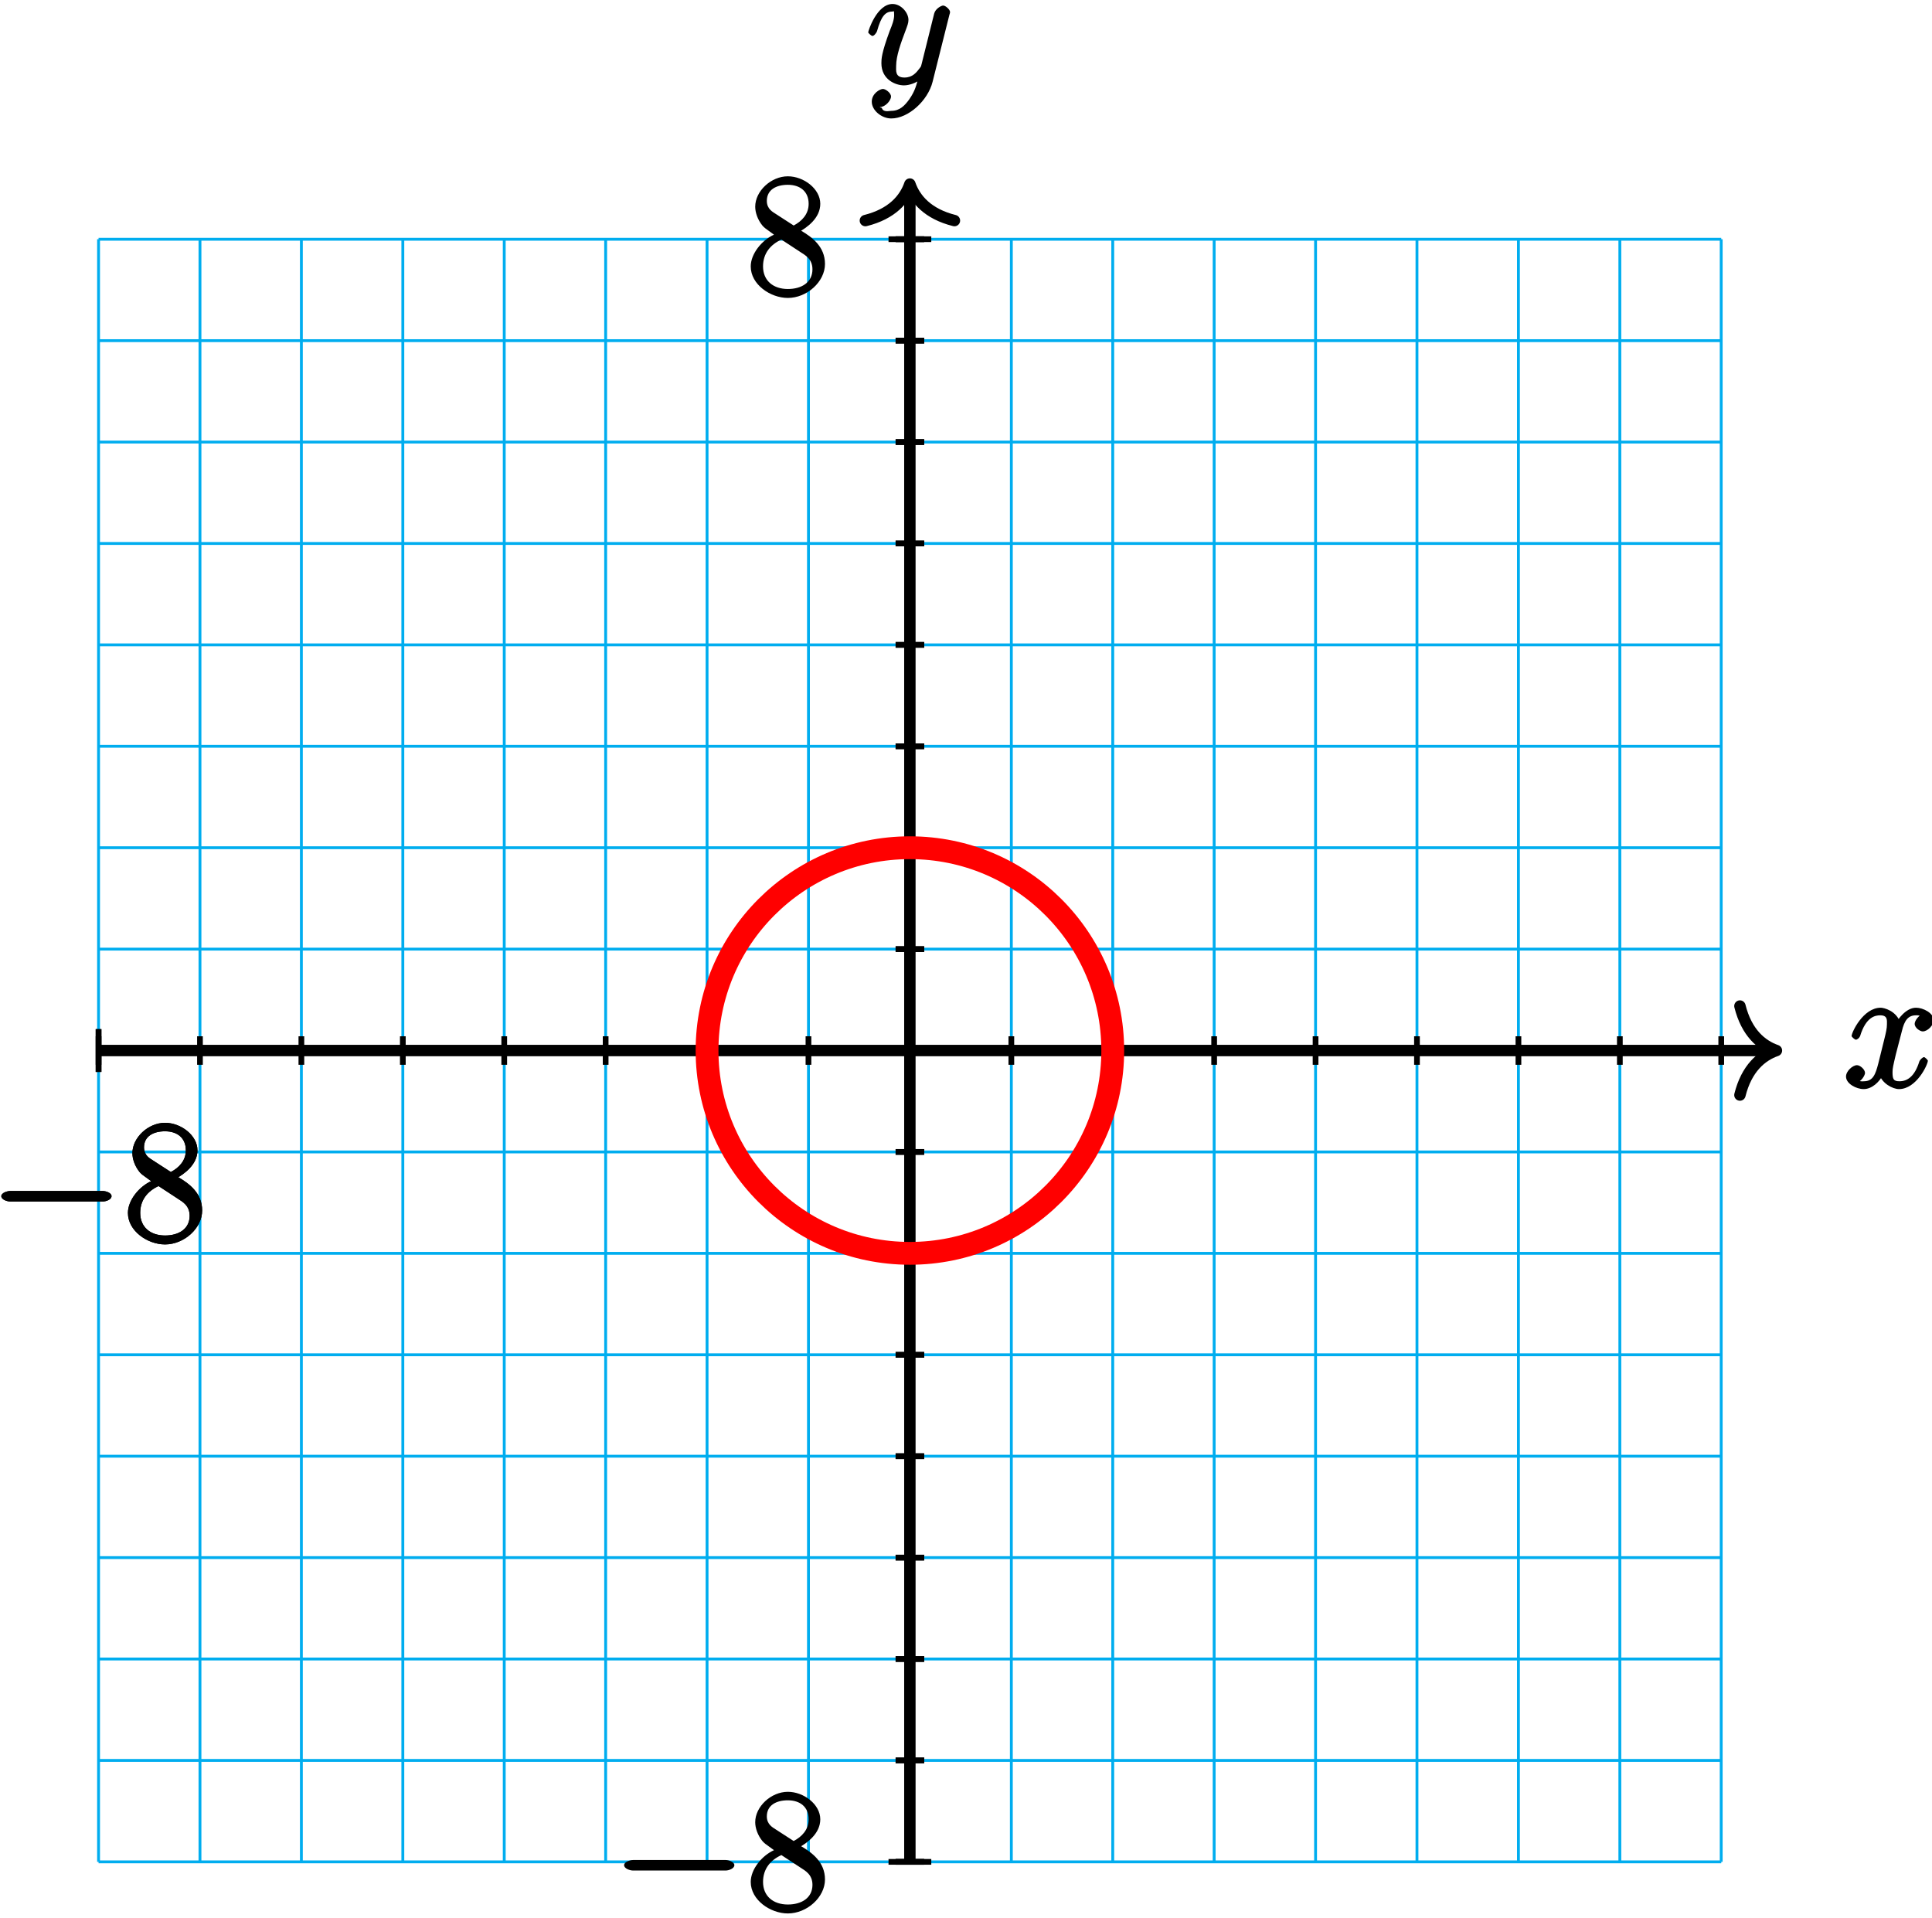
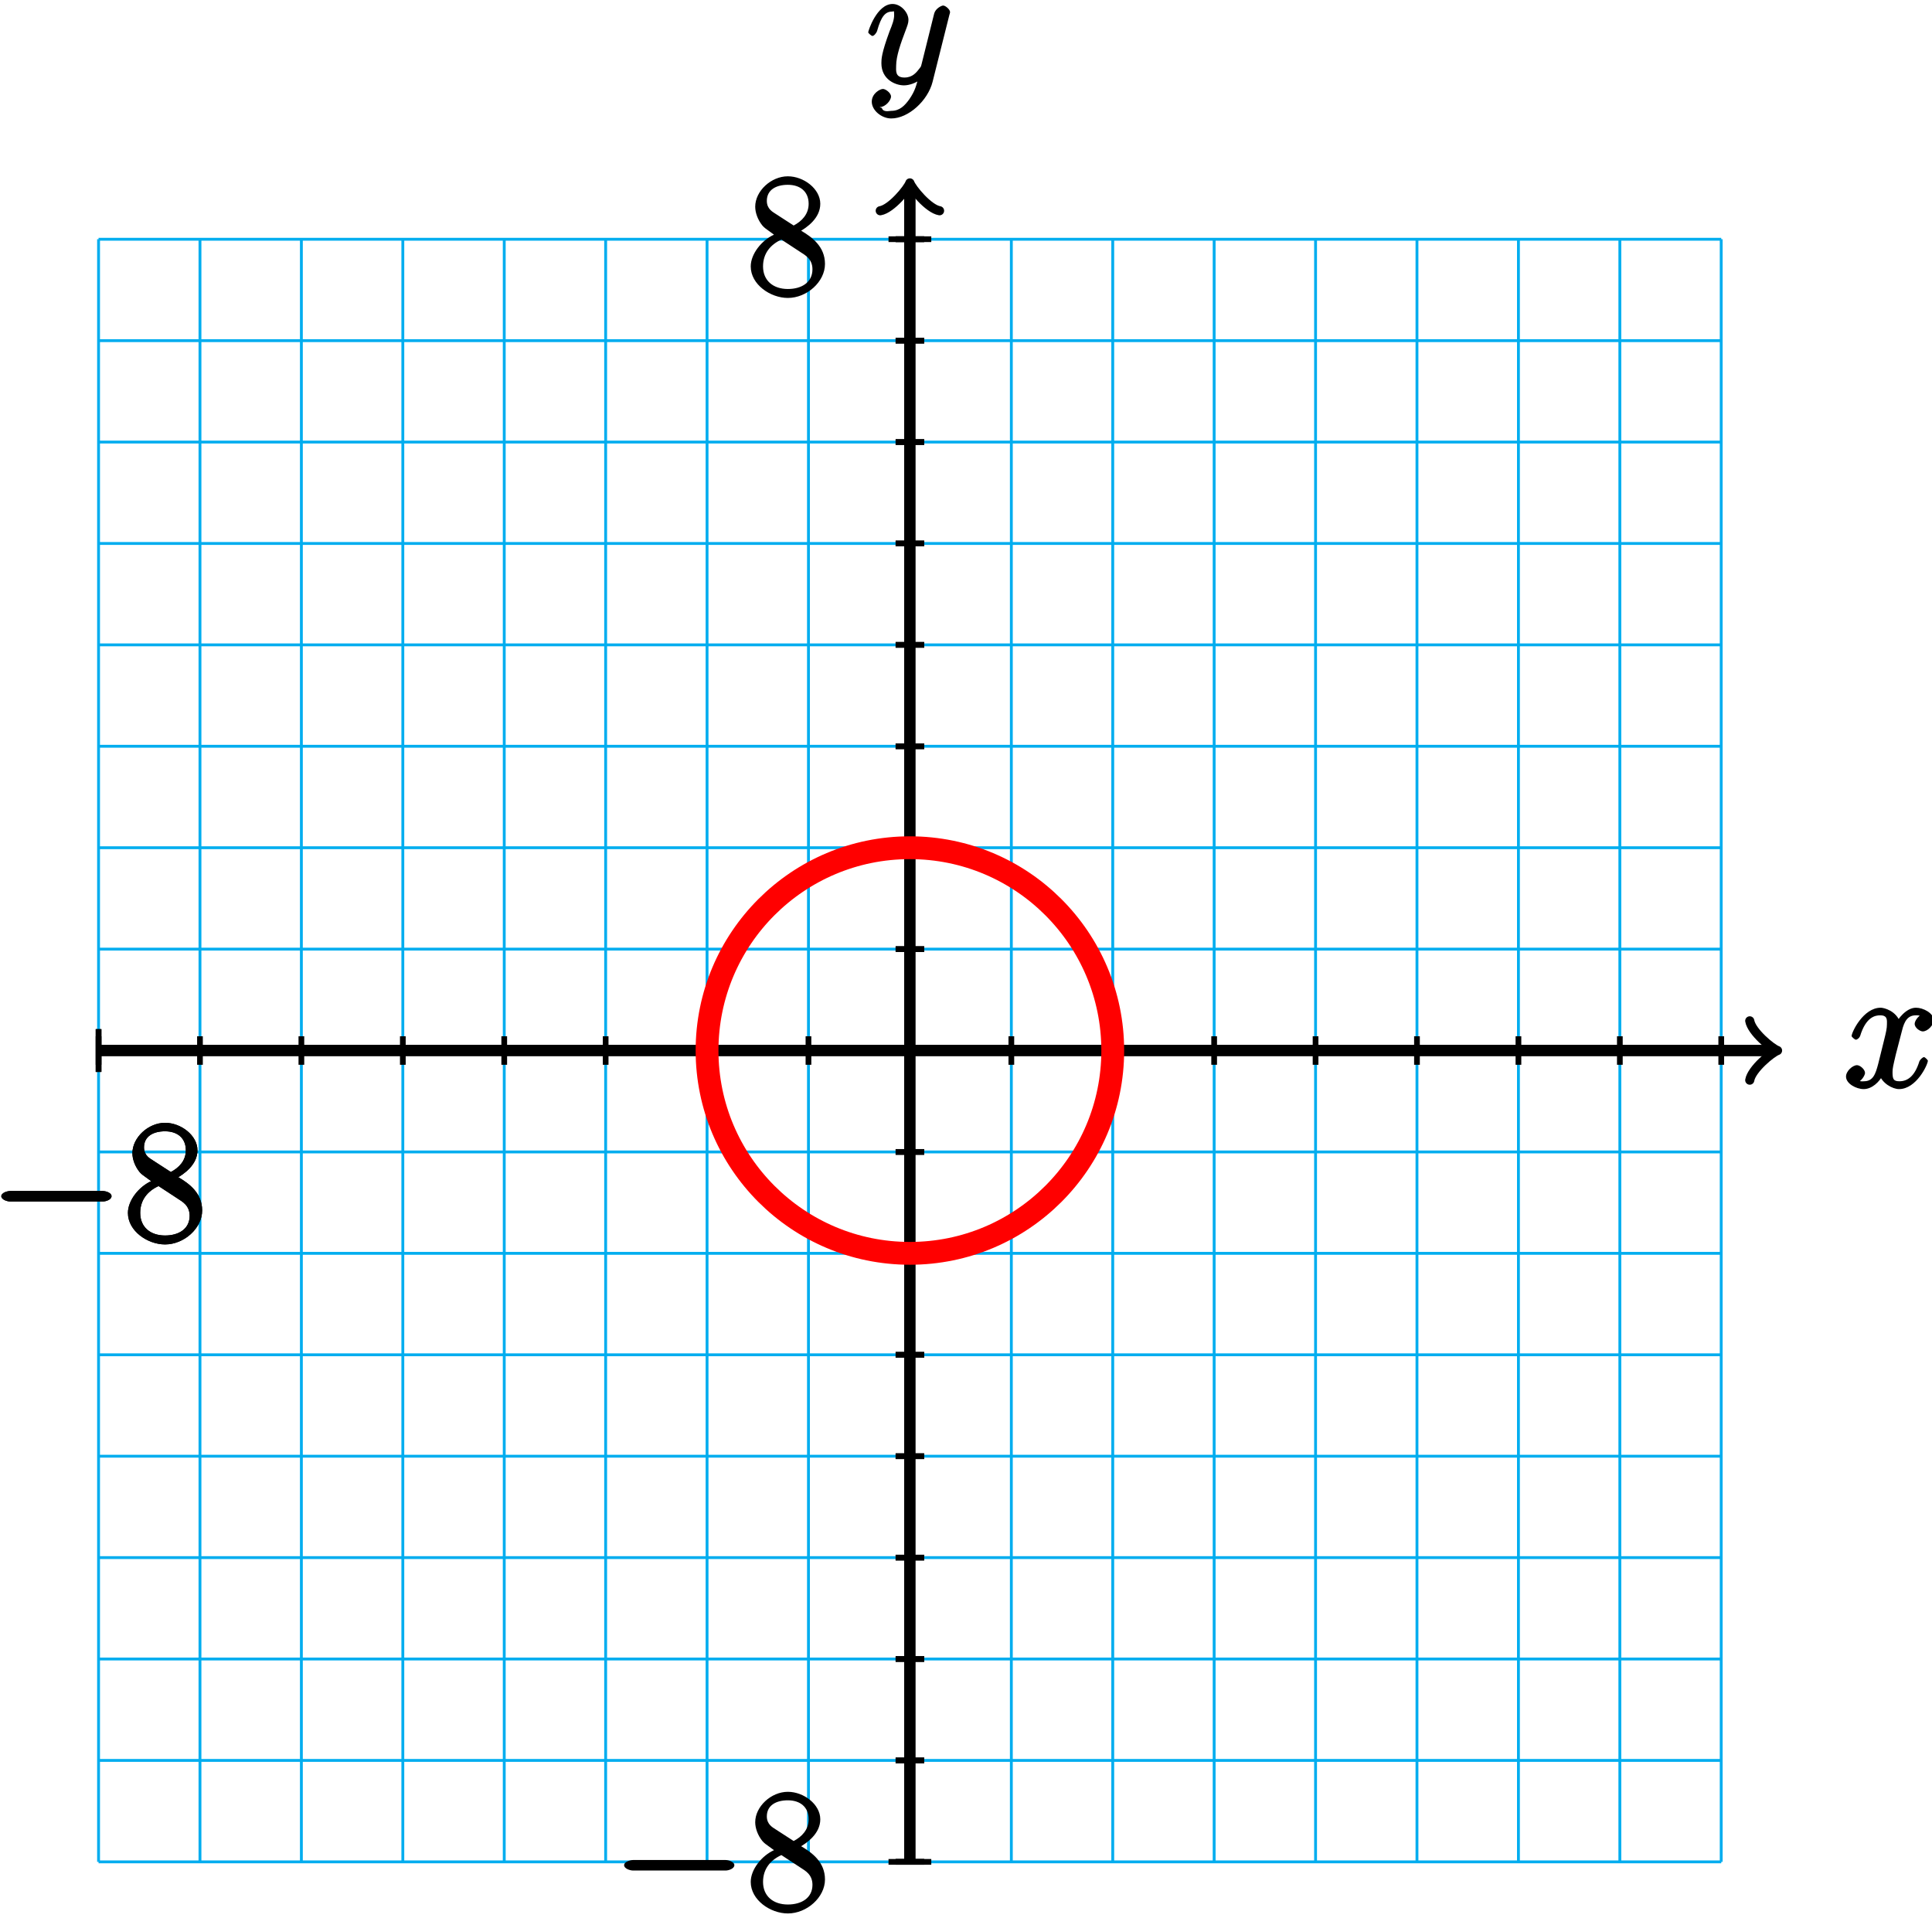
<svg xmlns="http://www.w3.org/2000/svg" xmlns:xlink="http://www.w3.org/1999/xlink" width="135pt" height="134pt" viewBox="0 0 135 134" version="1.1">
  <defs>
    <g>
      <symbol overflow="visible" id="glyph0-0">
        <path style="stroke:none;" d="" />
      </symbol>
      <symbol overflow="visible" id="glyph0-1">
        <path style="stroke:none;" d="M 5.672 -5.172 C 5.281 -5.109 4.969 -4.656 4.969 -4.438 C 4.969 -4.141 5.359 -3.906 5.531 -3.906 C 5.891 -3.906 6.297 -4.359 6.297 -4.688 C 6.297 -5.188 5.562 -5.562 5.062 -5.562 C 4.344 -5.562 3.766 -4.703 3.656 -4.469 L 3.984 -4.469 C 3.703 -5.359 2.812 -5.562 2.594 -5.562 C 1.375 -5.562 0.562 -3.844 0.562 -3.578 C 0.562 -3.531 0.781 -3.328 0.859 -3.328 C 0.953 -3.328 1.094 -3.438 1.156 -3.578 C 1.562 -4.922 2.219 -5.031 2.562 -5.031 C 3.094 -5.031 3.031 -4.672 3.031 -4.391 C 3.031 -4.125 2.969 -3.844 2.828 -3.281 L 2.422 -1.641 C 2.234 -0.922 2.062 -0.422 1.422 -0.422 C 1.359 -0.422 1.172 -0.375 0.922 -0.531 L 0.812 -0.281 C 1.25 -0.359 1.5 -0.859 1.5 -1 C 1.5 -1.25 1.156 -1.547 0.938 -1.547 C 0.641 -1.547 0.172 -1.141 0.172 -0.75 C 0.172 -0.25 0.891 0.125 1.406 0.125 C 1.984 0.125 2.5 -0.375 2.75 -0.859 L 2.469 -0.969 C 2.672 -0.266 3.438 0.125 3.875 0.125 C 5.094 0.125 5.891 -1.594 5.891 -1.859 C 5.891 -1.906 5.688 -2.109 5.625 -2.109 C 5.516 -2.109 5.328 -1.906 5.297 -1.812 C 4.969 -0.75 4.453 -0.422 3.906 -0.422 C 3.484 -0.422 3.422 -0.578 3.422 -1.062 C 3.422 -1.328 3.469 -1.516 3.656 -2.312 L 4.078 -3.938 C 4.25 -4.656 4.5 -5.031 5.062 -5.031 C 5.078 -5.031 5.297 -5.062 5.547 -4.906 Z M 5.672 -5.172 " />
      </symbol>
      <symbol overflow="visible" id="glyph0-2">
        <path style="stroke:none;" d="M 3.031 1.094 C 2.703 1.547 2.359 1.906 1.766 1.906 C 1.625 1.906 1.203 2.031 1.109 1.703 C 0.906 1.641 0.969 1.641 0.984 1.641 C 1.344 1.641 1.75 1.188 1.75 0.906 C 1.75 0.641 1.359 0.375 1.188 0.375 C 0.984 0.375 0.406 0.688 0.406 1.266 C 0.406 1.875 1.094 2.438 1.766 2.438 C 2.969 2.438 4.328 1.188 4.656 -0.125 L 5.828 -4.797 C 5.844 -4.859 5.875 -4.922 5.875 -5 C 5.875 -5.172 5.562 -5.453 5.391 -5.453 C 5.281 -5.453 4.859 -5.25 4.766 -4.891 L 3.891 -1.375 C 3.828 -1.156 3.875 -1.25 3.781 -1.109 C 3.531 -0.781 3.266 -0.422 2.688 -0.422 C 2.016 -0.422 2.109 -0.922 2.109 -1.25 C 2.109 -1.922 2.438 -2.844 2.766 -3.703 C 2.891 -4.047 2.969 -4.219 2.969 -4.453 C 2.969 -4.953 2.453 -5.562 1.859 -5.562 C 0.766 -5.562 0.156 -3.688 0.156 -3.578 C 0.156 -3.531 0.375 -3.328 0.453 -3.328 C 0.562 -3.328 0.734 -3.531 0.781 -3.688 C 1.062 -4.703 1.359 -5.031 1.828 -5.031 C 1.938 -5.031 1.969 -5.172 1.969 -4.781 C 1.969 -4.469 1.844 -4.125 1.656 -3.672 C 1.078 -2.109 1.078 -1.703 1.078 -1.422 C 1.078 -0.281 2.062 0.125 2.656 0.125 C 3 0.125 3.531 -0.031 3.844 -0.344 L 3.688 -0.516 C 3.516 0.141 3.438 0.5 3.031 1.094 Z M 3.031 1.094 " />
      </symbol>
      <symbol overflow="visible" id="glyph1-0">
        <path style="stroke:none;" d="" />
      </symbol>
      <symbol overflow="visible" id="glyph1-1">
        <path style="stroke:none;" d="M 7.875 -2.75 C 8.078 -2.75 8.484 -2.875 8.484 -3.125 C 8.484 -3.359 8.078 -3.484 7.875 -3.484 L 1.406 -3.484 C 1.203 -3.484 0.781 -3.359 0.781 -3.125 C 0.781 -2.875 1.203 -2.75 1.406 -2.75 Z M 7.875 -2.75 " />
      </symbol>
      <symbol overflow="visible" id="glyph2-0">
        <path style="stroke:none;" d="" />
      </symbol>
      <symbol overflow="visible" id="glyph2-1">
        <path style="stroke:none;" d="M 3.672 -4.344 C 4.266 -4.672 5.188 -5.328 5.188 -6.328 C 5.188 -7.375 4.031 -8.25 2.922 -8.25 C 1.75 -8.25 0.641 -7.219 0.641 -6.125 C 0.641 -5.719 0.812 -5.219 1.141 -4.812 C 1.281 -4.656 1.297 -4.641 1.953 -4.172 C 1.094 -3.781 0.328 -2.828 0.328 -1.953 C 0.328 -0.688 1.703 0.25 2.922 0.25 C 4.25 0.25 5.516 -0.875 5.516 -2.125 C 5.516 -3.344 4.609 -4 3.844 -4.453 Z M 2.047 -5.641 C 1.891 -5.75 1.453 -5.953 1.453 -6.531 C 1.453 -7.312 2.109 -7.656 2.922 -7.656 C 3.781 -7.656 4.375 -7.188 4.375 -6.328 C 4.375 -5.594 3.891 -5.109 3.328 -4.812 Z M 2.375 -3.891 L 3.828 -2.938 C 4.141 -2.734 4.641 -2.469 4.641 -1.75 C 4.641 -0.844 3.891 -0.375 2.922 -0.375 C 1.906 -0.375 1.188 -0.953 1.188 -1.953 C 1.188 -2.875 1.719 -3.484 2.469 -3.828 Z M 2.375 -3.891 " />
      </symbol>
    </g>
  </defs>
  <g id="surface1">
    <path style="fill:none;stroke-width:0.199;stroke-linecap:butt;stroke-linejoin:miter;stroke:rgb(0%,67.839%,93.729%);stroke-opacity:1;stroke-miterlimit:10;" d="M -56.693 -56.695 L 56.693 -56.695 M -56.693 -49.606 L 56.693 -49.606 M -56.693 -42.52 L 56.693 -42.52 M -56.693 -35.434 L 56.693 -35.434 M -56.693 -28.348 L 56.693 -28.348 M -56.693 -21.262 L 56.693 -21.262 M -56.693 -14.172 L 56.693 -14.172 M -56.693 -7.086 L 56.693 -7.086 M -56.693 -0 L 56.693 -0 M -56.693 7.086 L 56.693 7.086 M -56.693 14.172 L 56.693 14.172 M -56.693 21.262 L 56.693 21.262 M -56.693 28.348 L 56.693 28.348 M -56.693 35.433 L 56.693 35.433 M -56.693 42.519 L 56.693 42.519 M -56.693 49.605 L 56.693 49.605 M -56.693 56.691 L 56.693 56.691 M -56.693 -56.695 L -56.693 56.695 M -49.607 -56.695 L -49.607 56.695 M -42.521 -56.695 L -42.521 56.695 M -35.432 -56.695 L -35.432 56.695 M -28.346 -56.695 L -28.346 56.695 M -21.26 -56.695 L -21.26 56.695 M -14.174 -56.695 L -14.174 56.695 M -7.088 -56.695 L -7.088 56.695 M -0.002 -56.695 L -0.002 56.695 M 7.088 -56.695 L 7.088 56.695 M 14.174 -56.695 L 14.174 56.695 M 21.26 -56.695 L 21.26 56.695 M 28.346 -56.695 L 28.346 56.695 M 35.432 -56.695 L 35.432 56.695 M 42.522 -56.695 L 42.522 56.695 M 49.608 -56.695 L 49.608 56.695 M 56.69 -56.695 L 56.69 56.695 " transform="matrix(1,0,0,-1,63.58,73.41)" />
-     <path style="fill:none;stroke-width:0.797;stroke-linecap:butt;stroke-linejoin:miter;stroke:rgb(0%,0%,0%);stroke-opacity:1;stroke-miterlimit:10;" d="M -56.693 -0 L 60.15 -0 " transform="matrix(1,0,0,-1,63.58,73.41)" />
-     <path style="fill:none;stroke-width:0.797;stroke-linecap:round;stroke-linejoin:round;stroke:rgb(0%,0%,0%);stroke-opacity:1;stroke-miterlimit:10;" d="M -2.549 3.109 C -2.084 1.246 -1.045 0.363 0.002 -0 C -1.045 -0.363 -2.084 -1.246 -2.549 -3.11 " transform="matrix(1,0,0,-1,124.1272,73.41)" />
+     <path style="fill:none;stroke-width:0.797;stroke-linecap:butt;stroke-linejoin:miter;stroke:rgb(0%,0%,0%);stroke-opacity:1;stroke-miterlimit:10;" d="M -56.693 -0 L 60.236 -0 " transform="matrix(1,0,0,-1,63.58,73.41)" />
+     <path style="fill:none;stroke-width:0.638;stroke-linecap:round;stroke-linejoin:round;stroke:rgb(0%,0%,0%);stroke-opacity:1;stroke-miterlimit:10;" d="M -1.553 2.074 C -1.424 1.297 -0.002 0.129 0.389 -0 C -0.002 -0.129 -1.424 -1.297 -1.553 -2.07 " transform="matrix(1,0,0,-1,123.8183,73.41)" />
    <g style="fill:rgb(0%,0%,0%);fill-opacity:1;">
      <use xlink:href="#glyph0-1" x="128.82" y="75.98" />
    </g>
-     <path style="fill:none;stroke-width:0.797;stroke-linecap:butt;stroke-linejoin:miter;stroke:rgb(0%,0%,0%);stroke-opacity:1;stroke-miterlimit:10;" d="M -0.002 -56.695 L -0.002 60.148 " transform="matrix(1,0,0,-1,63.58,73.41)" />
-     <path style="fill:none;stroke-width:0.797;stroke-linecap:round;stroke-linejoin:round;stroke:rgb(0%,0%,0%);stroke-opacity:1;stroke-miterlimit:10;" d="M -2.551 3.111 C -2.086 1.244 -1.047 0.361 -0 0.002 C -1.047 -0.361 -2.086 -1.244 -2.551 -3.111 " transform="matrix(0,-1,-1,0,63.58,12.86284)" />
+     <path style="fill:none;stroke-width:0.797;stroke-linecap:butt;stroke-linejoin:miter;stroke:rgb(0%,0%,0%);stroke-opacity:1;stroke-miterlimit:10;" d="M -0.002 -56.695 L -0.002 60.238 " transform="matrix(1,0,0,-1,63.58,73.41)" />
+     <path style="fill:none;stroke-width:0.638;stroke-linecap:round;stroke-linejoin:round;stroke:rgb(0%,0%,0%);stroke-opacity:1;stroke-miterlimit:10;" d="M -1.555 2.072 C -1.426 1.295 -0 0.131 0.39 0.002 C -0 -0.131 -1.426 -1.295 -1.555 -2.072 " transform="matrix(0,-1,-1,0,63.58,13.1717)" />
    <g style="fill:rgb(0%,0%,0%);fill-opacity:1;">
      <use xlink:href="#glyph0-2" x="60.51" y="5.84" />
    </g>
    <path style="fill:none;stroke-width:0.399;stroke-linecap:butt;stroke-linejoin:miter;stroke:rgb(0%,0%,0%);stroke-opacity:1;stroke-miterlimit:10;" d="M -56.693 1.496 L -56.693 -1.496 " transform="matrix(1,0,0,-1,63.58,73.41)" />
    <g style="fill:rgb(0%,0%,0%);fill-opacity:1;">
      <use xlink:href="#glyph1-1" x="-0.69" y="86.71" />
    </g>
    <g style="fill:rgb(0%,0%,0%);fill-opacity:1;">
      <use xlink:href="#glyph2-1" x="8.61" y="86.71" />
    </g>
    <path style="fill:none;stroke-width:0.399;stroke-linecap:butt;stroke-linejoin:miter;stroke:rgb(0%,0%,0%);stroke-opacity:1;stroke-miterlimit:10;" d="M -56.693 1.496 L -56.693 -1.496 " transform="matrix(1,0,0,-1,63.58,73.41)" />
    <g style="fill:rgb(0%,0%,0%);fill-opacity:1;">
      <use xlink:href="#glyph1-1" x="-0.69" y="86.71" />
    </g>
    <g style="fill:rgb(0%,0%,0%);fill-opacity:1;">
      <use xlink:href="#glyph2-1" x="8.61" y="86.71" />
    </g>
    <path style="fill:none;stroke-width:0.399;stroke-linecap:butt;stroke-linejoin:miter;stroke:rgb(0%,0%,0%);stroke-opacity:1;stroke-miterlimit:10;" d="M 1.494 -56.695 L -1.494 -56.695 " transform="matrix(1,0,0,-1,63.58,73.41)" />
    <g style="fill:rgb(0%,0%,0%);fill-opacity:1;">
      <use xlink:href="#glyph1-1" x="42.83" y="133.46" />
    </g>
    <g style="fill:rgb(0%,0%,0%);fill-opacity:1;">
      <use xlink:href="#glyph2-1" x="52.13" y="133.46" />
    </g>
    <path style="fill:none;stroke-width:0.399;stroke-linecap:butt;stroke-linejoin:miter;stroke:rgb(0%,0%,0%);stroke-opacity:1;stroke-miterlimit:10;" d="M 1.494 56.695 L -1.494 56.695 " transform="matrix(1,0,0,-1,63.58,73.41)" />
    <g style="fill:rgb(0%,0%,0%);fill-opacity:1;">
      <use xlink:href="#glyph2-1" x="52.13" y="20.57" />
    </g>
    <path style="fill:none;stroke-width:0.399;stroke-linecap:butt;stroke-linejoin:miter;stroke:rgb(0%,0%,0%);stroke-opacity:1;stroke-miterlimit:10;" d="M -56.693 0.996 L -56.693 -0.996 " transform="matrix(1,0,0,-1,63.58,73.41)" />
    <path style="fill:none;stroke-width:0.399;stroke-linecap:butt;stroke-linejoin:miter;stroke:rgb(0%,0%,0%);stroke-opacity:1;stroke-miterlimit:10;" d="M -49.607 0.996 L -49.607 -0.996 " transform="matrix(1,0,0,-1,63.58,73.41)" />
    <path style="fill:none;stroke-width:0.399;stroke-linecap:butt;stroke-linejoin:miter;stroke:rgb(0%,0%,0%);stroke-opacity:1;stroke-miterlimit:10;" d="M -42.521 0.996 L -42.521 -0.996 " transform="matrix(1,0,0,-1,63.58,73.41)" />
    <path style="fill:none;stroke-width:0.399;stroke-linecap:butt;stroke-linejoin:miter;stroke:rgb(0%,0%,0%);stroke-opacity:1;stroke-miterlimit:10;" d="M -35.432 0.996 L -35.432 -0.996 " transform="matrix(1,0,0,-1,63.58,73.41)" />
    <path style="fill:none;stroke-width:0.399;stroke-linecap:butt;stroke-linejoin:miter;stroke:rgb(0%,0%,0%);stroke-opacity:1;stroke-miterlimit:10;" d="M -28.346 0.996 L -28.346 -0.996 " transform="matrix(1,0,0,-1,63.58,73.41)" />
    <path style="fill:none;stroke-width:0.399;stroke-linecap:butt;stroke-linejoin:miter;stroke:rgb(0%,0%,0%);stroke-opacity:1;stroke-miterlimit:10;" d="M -21.26 0.996 L -21.26 -0.996 " transform="matrix(1,0,0,-1,63.58,73.41)" />
    <path style="fill:none;stroke-width:0.399;stroke-linecap:butt;stroke-linejoin:miter;stroke:rgb(0%,0%,0%);stroke-opacity:1;stroke-miterlimit:10;" d="M -14.174 0.996 L -14.174 -0.996 " transform="matrix(1,0,0,-1,63.58,73.41)" />
    <path style="fill:none;stroke-width:0.399;stroke-linecap:butt;stroke-linejoin:miter;stroke:rgb(0%,0%,0%);stroke-opacity:1;stroke-miterlimit:10;" d="M -7.088 0.996 L -7.088 -0.996 " transform="matrix(1,0,0,-1,63.58,73.41)" />
    <path style="fill:none;stroke-width:0.399;stroke-linecap:butt;stroke-linejoin:miter;stroke:rgb(0%,0%,0%);stroke-opacity:1;stroke-miterlimit:10;" d="M -0.002 0.996 L -0.002 -0.996 " transform="matrix(1,0,0,-1,63.58,73.41)" />
    <path style="fill:none;stroke-width:0.399;stroke-linecap:butt;stroke-linejoin:miter;stroke:rgb(0%,0%,0%);stroke-opacity:1;stroke-miterlimit:10;" d="M 7.088 0.996 L 7.088 -0.996 " transform="matrix(1,0,0,-1,63.58,73.41)" />
    <path style="fill:none;stroke-width:0.399;stroke-linecap:butt;stroke-linejoin:miter;stroke:rgb(0%,0%,0%);stroke-opacity:1;stroke-miterlimit:10;" d="M 14.174 0.996 L 14.174 -0.996 " transform="matrix(1,0,0,-1,63.58,73.41)" />
    <path style="fill:none;stroke-width:0.399;stroke-linecap:butt;stroke-linejoin:miter;stroke:rgb(0%,0%,0%);stroke-opacity:1;stroke-miterlimit:10;" d="M 21.26 0.996 L 21.26 -0.996 " transform="matrix(1,0,0,-1,63.58,73.41)" />
    <path style="fill:none;stroke-width:0.399;stroke-linecap:butt;stroke-linejoin:miter;stroke:rgb(0%,0%,0%);stroke-opacity:1;stroke-miterlimit:10;" d="M 28.346 0.996 L 28.346 -0.996 " transform="matrix(1,0,0,-1,63.58,73.41)" />
    <path style="fill:none;stroke-width:0.399;stroke-linecap:butt;stroke-linejoin:miter;stroke:rgb(0%,0%,0%);stroke-opacity:1;stroke-miterlimit:10;" d="M 35.432 0.996 L 35.432 -0.996 " transform="matrix(1,0,0,-1,63.58,73.41)" />
    <path style="fill:none;stroke-width:0.399;stroke-linecap:butt;stroke-linejoin:miter;stroke:rgb(0%,0%,0%);stroke-opacity:1;stroke-miterlimit:10;" d="M 42.522 0.996 L 42.522 -0.996 " transform="matrix(1,0,0,-1,63.58,73.41)" />
    <path style="fill:none;stroke-width:0.399;stroke-linecap:butt;stroke-linejoin:miter;stroke:rgb(0%,0%,0%);stroke-opacity:1;stroke-miterlimit:10;" d="M 49.608 0.996 L 49.608 -0.996 " transform="matrix(1,0,0,-1,63.58,73.41)" />
    <path style="fill:none;stroke-width:0.399;stroke-linecap:butt;stroke-linejoin:miter;stroke:rgb(0%,0%,0%);stroke-opacity:1;stroke-miterlimit:10;" d="M 56.693 0.996 L 56.693 -0.996 " transform="matrix(1,0,0,-1,63.58,73.41)" />
    <path style="fill:none;stroke-width:0.399;stroke-linecap:butt;stroke-linejoin:miter;stroke:rgb(0%,0%,0%);stroke-opacity:1;stroke-miterlimit:10;" d="M 0.998 -56.695 L -0.998 -56.695 " transform="matrix(1,0,0,-1,63.58,73.41)" />
    <path style="fill:none;stroke-width:0.399;stroke-linecap:butt;stroke-linejoin:miter;stroke:rgb(0%,0%,0%);stroke-opacity:1;stroke-miterlimit:10;" d="M 0.998 -49.606 L -0.998 -49.606 " transform="matrix(1,0,0,-1,63.58,73.41)" />
    <path style="fill:none;stroke-width:0.399;stroke-linecap:butt;stroke-linejoin:miter;stroke:rgb(0%,0%,0%);stroke-opacity:1;stroke-miterlimit:10;" d="M 0.998 -42.52 L -0.998 -42.52 " transform="matrix(1,0,0,-1,63.58,73.41)" />
    <path style="fill:none;stroke-width:0.399;stroke-linecap:butt;stroke-linejoin:miter;stroke:rgb(0%,0%,0%);stroke-opacity:1;stroke-miterlimit:10;" d="M 0.998 -35.434 L -0.998 -35.434 " transform="matrix(1,0,0,-1,63.58,73.41)" />
    <path style="fill:none;stroke-width:0.399;stroke-linecap:butt;stroke-linejoin:miter;stroke:rgb(0%,0%,0%);stroke-opacity:1;stroke-miterlimit:10;" d="M 0.998 -28.348 L -0.998 -28.348 " transform="matrix(1,0,0,-1,63.58,73.41)" />
    <path style="fill:none;stroke-width:0.399;stroke-linecap:butt;stroke-linejoin:miter;stroke:rgb(0%,0%,0%);stroke-opacity:1;stroke-miterlimit:10;" d="M 0.998 -21.262 L -0.998 -21.262 " transform="matrix(1,0,0,-1,63.58,73.41)" />
    <path style="fill:none;stroke-width:0.399;stroke-linecap:butt;stroke-linejoin:miter;stroke:rgb(0%,0%,0%);stroke-opacity:1;stroke-miterlimit:10;" d="M 0.998 -14.172 L -0.998 -14.172 " transform="matrix(1,0,0,-1,63.58,73.41)" />
    <path style="fill:none;stroke-width:0.399;stroke-linecap:butt;stroke-linejoin:miter;stroke:rgb(0%,0%,0%);stroke-opacity:1;stroke-miterlimit:10;" d="M 0.998 -7.086 L -0.998 -7.086 " transform="matrix(1,0,0,-1,63.58,73.41)" />
    <path style="fill:none;stroke-width:0.399;stroke-linecap:butt;stroke-linejoin:miter;stroke:rgb(0%,0%,0%);stroke-opacity:1;stroke-miterlimit:10;" d="M 0.998 -0 L -0.998 -0 " transform="matrix(1,0,0,-1,63.58,73.41)" />
    <path style="fill:none;stroke-width:0.399;stroke-linecap:butt;stroke-linejoin:miter;stroke:rgb(0%,0%,0%);stroke-opacity:1;stroke-miterlimit:10;" d="M 0.998 7.086 L -0.998 7.086 " transform="matrix(1,0,0,-1,63.58,73.41)" />
    <path style="fill:none;stroke-width:0.399;stroke-linecap:butt;stroke-linejoin:miter;stroke:rgb(0%,0%,0%);stroke-opacity:1;stroke-miterlimit:10;" d="M 0.998 14.172 L -0.998 14.172 " transform="matrix(1,0,0,-1,63.58,73.41)" />
    <path style="fill:none;stroke-width:0.399;stroke-linecap:butt;stroke-linejoin:miter;stroke:rgb(0%,0%,0%);stroke-opacity:1;stroke-miterlimit:10;" d="M 0.998 21.262 L -0.998 21.262 " transform="matrix(1,0,0,-1,63.58,73.41)" />
    <path style="fill:none;stroke-width:0.399;stroke-linecap:butt;stroke-linejoin:miter;stroke:rgb(0%,0%,0%);stroke-opacity:1;stroke-miterlimit:10;" d="M 0.998 28.348 L -0.998 28.348 " transform="matrix(1,0,0,-1,63.58,73.41)" />
    <path style="fill:none;stroke-width:0.399;stroke-linecap:butt;stroke-linejoin:miter;stroke:rgb(0%,0%,0%);stroke-opacity:1;stroke-miterlimit:10;" d="M 0.998 35.433 L -0.998 35.433 " transform="matrix(1,0,0,-1,63.58,73.41)" />
    <path style="fill:none;stroke-width:0.399;stroke-linecap:butt;stroke-linejoin:miter;stroke:rgb(0%,0%,0%);stroke-opacity:1;stroke-miterlimit:10;" d="M 0.998 42.519 L -0.998 42.519 " transform="matrix(1,0,0,-1,63.58,73.41)" />
    <path style="fill:none;stroke-width:0.399;stroke-linecap:butt;stroke-linejoin:miter;stroke:rgb(0%,0%,0%);stroke-opacity:1;stroke-miterlimit:10;" d="M 0.998 49.605 L -0.998 49.605 " transform="matrix(1,0,0,-1,63.58,73.41)" />
    <path style="fill:none;stroke-width:0.399;stroke-linecap:butt;stroke-linejoin:miter;stroke:rgb(0%,0%,0%);stroke-opacity:1;stroke-miterlimit:10;" d="M 0.998 56.695 L -0.998 56.695 " transform="matrix(1,0,0,-1,63.58,73.41)" />
    <path style="fill:none;stroke-width:0.399;stroke-linecap:butt;stroke-linejoin:miter;stroke:rgb(0%,0%,0%);stroke-opacity:1;stroke-miterlimit:10;" d="M 0.998 -56.695 L -0.998 -56.695 " transform="matrix(1,0,0,-1,63.58,73.41)" />
    <path style="fill:none;stroke-width:0.399;stroke-linecap:butt;stroke-linejoin:miter;stroke:rgb(0%,0%,0%);stroke-opacity:1;stroke-miterlimit:10;" d="M 0.998 -49.606 L -0.998 -49.606 " transform="matrix(1,0,0,-1,63.58,73.41)" />
    <path style="fill:none;stroke-width:0.399;stroke-linecap:butt;stroke-linejoin:miter;stroke:rgb(0%,0%,0%);stroke-opacity:1;stroke-miterlimit:10;" d="M 0.998 -42.52 L -0.998 -42.52 " transform="matrix(1,0,0,-1,63.58,73.41)" />
    <path style="fill:none;stroke-width:0.399;stroke-linecap:butt;stroke-linejoin:miter;stroke:rgb(0%,0%,0%);stroke-opacity:1;stroke-miterlimit:10;" d="M 0.998 -35.434 L -0.998 -35.434 " transform="matrix(1,0,0,-1,63.58,73.41)" />
    <path style="fill:none;stroke-width:0.399;stroke-linecap:butt;stroke-linejoin:miter;stroke:rgb(0%,0%,0%);stroke-opacity:1;stroke-miterlimit:10;" d="M 0.998 -28.348 L -0.998 -28.348 " transform="matrix(1,0,0,-1,63.58,73.41)" />
    <path style="fill:none;stroke-width:0.399;stroke-linecap:butt;stroke-linejoin:miter;stroke:rgb(0%,0%,0%);stroke-opacity:1;stroke-miterlimit:10;" d="M 0.998 -21.262 L -0.998 -21.262 " transform="matrix(1,0,0,-1,63.58,73.41)" />
    <path style="fill:none;stroke-width:0.399;stroke-linecap:butt;stroke-linejoin:miter;stroke:rgb(0%,0%,0%);stroke-opacity:1;stroke-miterlimit:10;" d="M 0.998 -14.172 L -0.998 -14.172 " transform="matrix(1,0,0,-1,63.58,73.41)" />
    <path style="fill:none;stroke-width:0.399;stroke-linecap:butt;stroke-linejoin:miter;stroke:rgb(0%,0%,0%);stroke-opacity:1;stroke-miterlimit:10;" d="M 0.998 -7.086 L -0.998 -7.086 " transform="matrix(1,0,0,-1,63.58,73.41)" />
    <path style="fill:none;stroke-width:0.399;stroke-linecap:butt;stroke-linejoin:miter;stroke:rgb(0%,0%,0%);stroke-opacity:1;stroke-miterlimit:10;" d="M 0.998 -0 L -0.998 -0 " transform="matrix(1,0,0,-1,63.58,73.41)" />
    <path style="fill:none;stroke-width:0.399;stroke-linecap:butt;stroke-linejoin:miter;stroke:rgb(0%,0%,0%);stroke-opacity:1;stroke-miterlimit:10;" d="M 0.998 7.086 L -0.998 7.086 " transform="matrix(1,0,0,-1,63.58,73.41)" />
    <path style="fill:none;stroke-width:0.399;stroke-linecap:butt;stroke-linejoin:miter;stroke:rgb(0%,0%,0%);stroke-opacity:1;stroke-miterlimit:10;" d="M 0.998 14.172 L -0.998 14.172 " transform="matrix(1,0,0,-1,63.58,73.41)" />
    <path style="fill:none;stroke-width:0.399;stroke-linecap:butt;stroke-linejoin:miter;stroke:rgb(0%,0%,0%);stroke-opacity:1;stroke-miterlimit:10;" d="M 0.998 21.262 L -0.998 21.262 " transform="matrix(1,0,0,-1,63.58,73.41)" />
    <path style="fill:none;stroke-width:0.399;stroke-linecap:butt;stroke-linejoin:miter;stroke:rgb(0%,0%,0%);stroke-opacity:1;stroke-miterlimit:10;" d="M 0.998 28.348 L -0.998 28.348 " transform="matrix(1,0,0,-1,63.58,73.41)" />
    <path style="fill:none;stroke-width:0.399;stroke-linecap:butt;stroke-linejoin:miter;stroke:rgb(0%,0%,0%);stroke-opacity:1;stroke-miterlimit:10;" d="M 0.998 35.433 L -0.998 35.433 " transform="matrix(1,0,0,-1,63.58,73.41)" />
    <path style="fill:none;stroke-width:0.399;stroke-linecap:butt;stroke-linejoin:miter;stroke:rgb(0%,0%,0%);stroke-opacity:1;stroke-miterlimit:10;" d="M 0.998 42.519 L -0.998 42.519 " transform="matrix(1,0,0,-1,63.58,73.41)" />
    <path style="fill:none;stroke-width:0.399;stroke-linecap:butt;stroke-linejoin:miter;stroke:rgb(0%,0%,0%);stroke-opacity:1;stroke-miterlimit:10;" d="M 0.998 49.605 L -0.998 49.605 " transform="matrix(1,0,0,-1,63.58,73.41)" />
    <path style="fill:none;stroke-width:0.399;stroke-linecap:butt;stroke-linejoin:miter;stroke:rgb(0%,0%,0%);stroke-opacity:1;stroke-miterlimit:10;" d="M 0.998 56.695 L -0.998 56.695 " transform="matrix(1,0,0,-1,63.58,73.41)" />
    <path style="fill:none;stroke-width:1.594;stroke-linecap:butt;stroke-linejoin:miter;stroke:rgb(100%,0%,0%);stroke-opacity:1;stroke-miterlimit:10;" d="M 14.174 -0 C 14.174 7.828 7.826 14.172 -0.002 14.172 C -7.826 14.172 -14.174 7.828 -14.174 -0 C -14.174 -7.828 -7.826 -14.172 -0.002 -14.172 C 7.826 -14.172 14.174 -7.828 14.174 -0 Z M 14.174 -0 " transform="matrix(1,0,0,-1,63.58,73.41)" />
  </g>
</svg>
